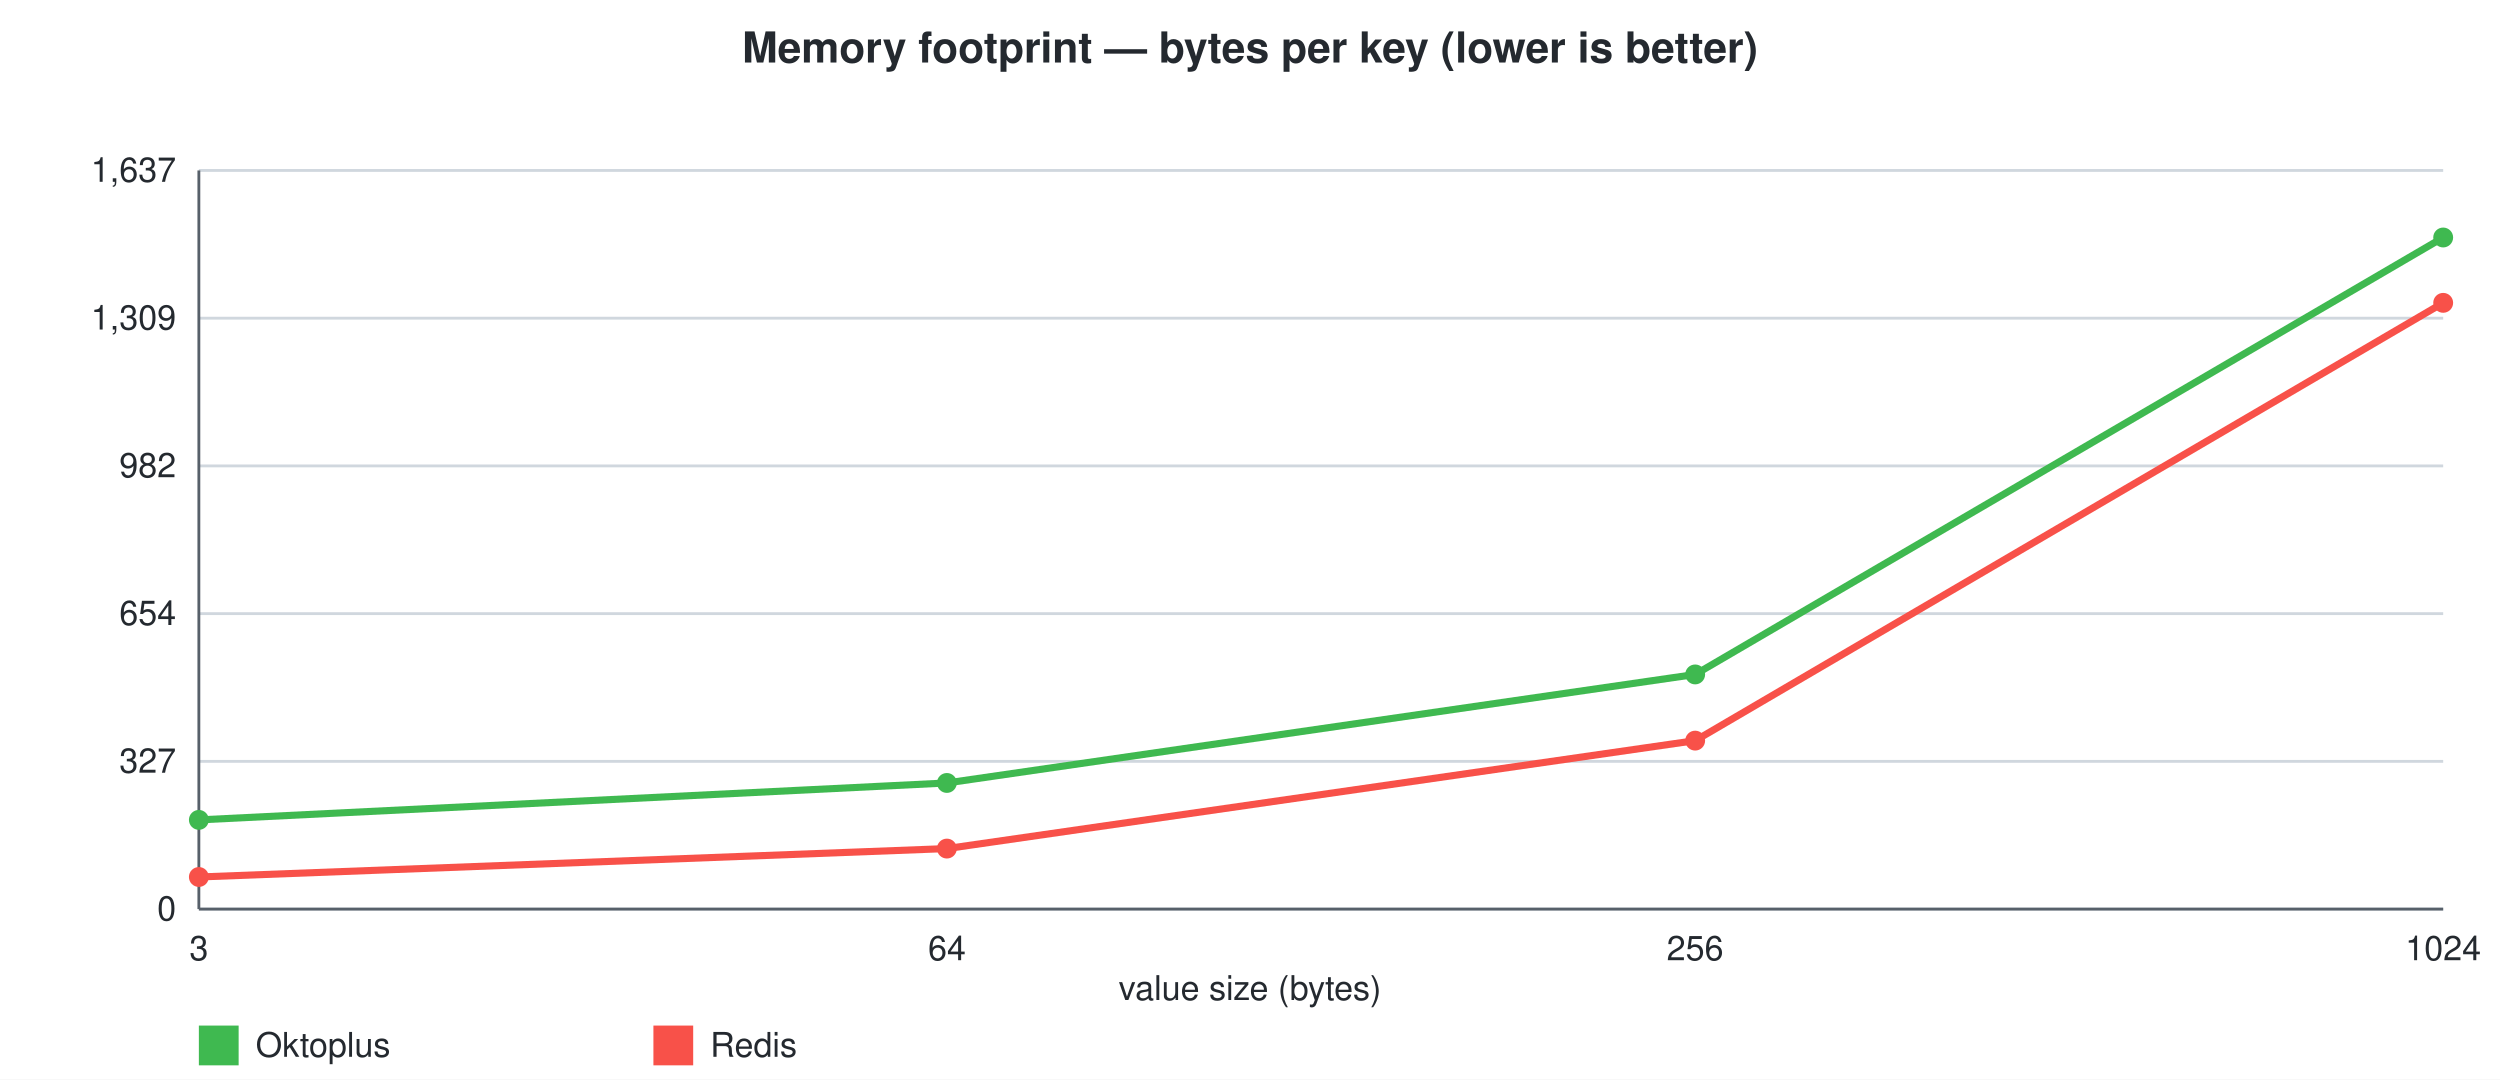
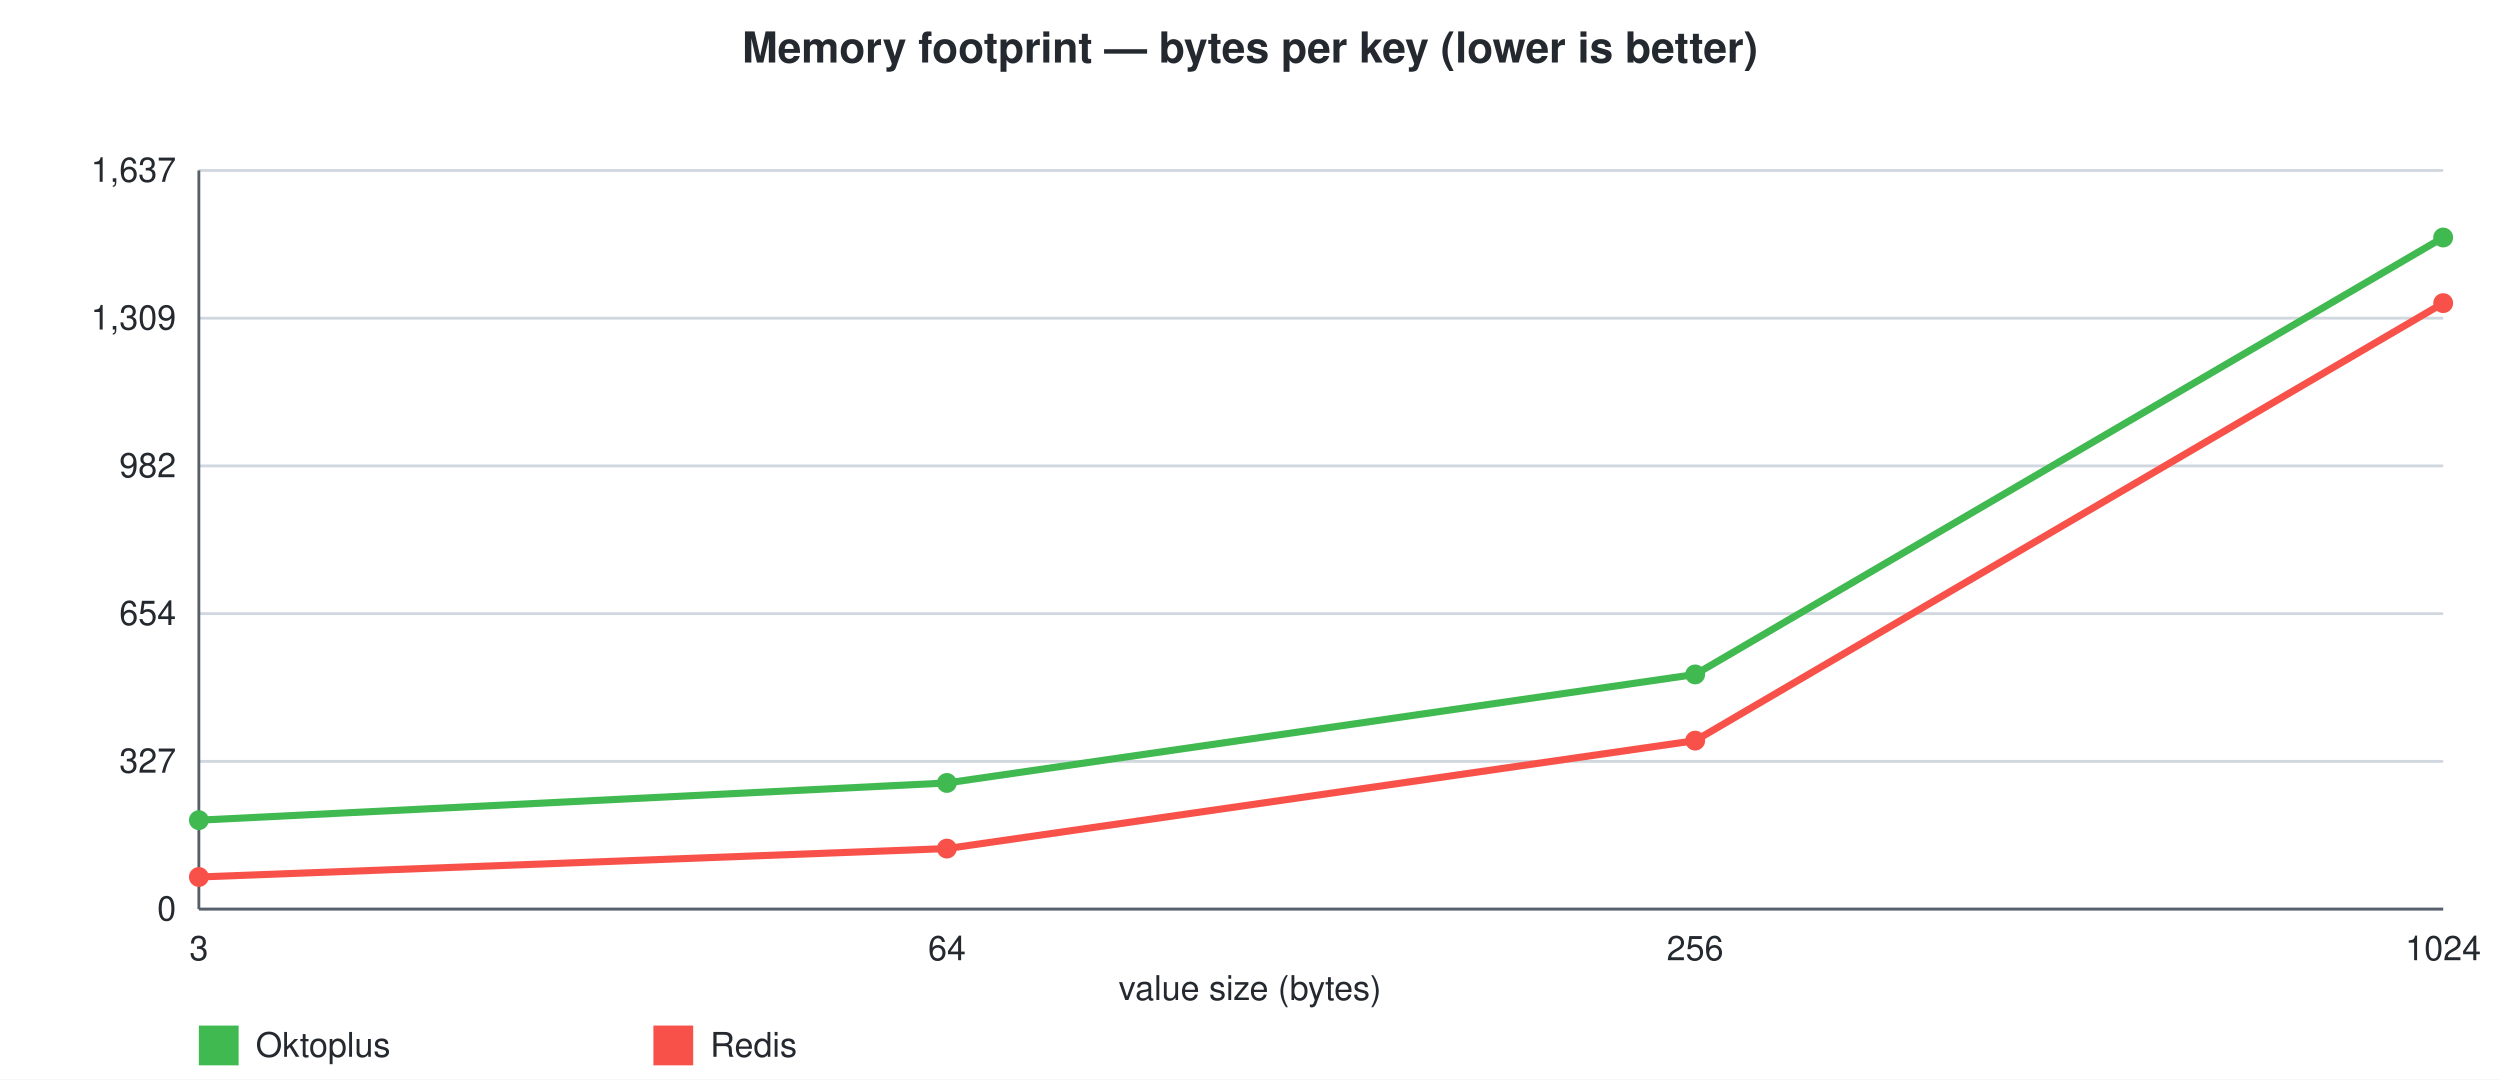
<svg xmlns="http://www.w3.org/2000/svg" width="880" height="380" viewBox="0 0 880 380" font-family="-apple-system, Segoe UI, Helvetica, Arial, sans-serif" font-size="12">
  <rect width="880" height="380" fill="#ffffff" />
  <text x="440.0" y="22" text-anchor="middle" fill="#24292f" font-size="15" font-weight="600">Memory footprint — bytes per key (lower is better)</text>
  <line x1="70" y1="320.0" x2="860" y2="320.0" stroke="#d0d7de" stroke-width="1" />
  <text x="62" y="324.0" text-anchor="end" fill="#24292f">0</text>
  <line x1="70" y1="268.0" x2="860" y2="268.0" stroke="#d0d7de" stroke-width="1" />
  <text x="62" y="272.0" text-anchor="end" fill="#24292f">327</text>
  <line x1="70" y1="216.0" x2="860" y2="216.0" stroke="#d0d7de" stroke-width="1" />
  <text x="62" y="220.0" text-anchor="end" fill="#24292f">654</text>
  <line x1="70" y1="164.0" x2="860" y2="164.0" stroke="#d0d7de" stroke-width="1" />
  <text x="62" y="168.0" text-anchor="end" fill="#24292f">982</text>
  <line x1="70" y1="112.0" x2="860" y2="112.0" stroke="#d0d7de" stroke-width="1" />
  <text x="62" y="116.0" text-anchor="end" fill="#24292f">1,309</text>
  <line x1="70" y1="60.0" x2="860" y2="60.0" stroke="#d0d7de" stroke-width="1" />
  <text x="62" y="64.0" text-anchor="end" fill="#24292f">1,637</text>
  <line x1="70" y1="60" x2="70" y2="320" stroke="#57606a" stroke-width="1" />
  <line x1="70" y1="320" x2="860" y2="320" stroke="#57606a" stroke-width="1" />
  <text x="70.0" y="338" text-anchor="middle" fill="#24292f">3</text>
  <text x="333.333" y="338" text-anchor="middle" fill="#24292f">64</text>
  <text x="596.667" y="338" text-anchor="middle" fill="#24292f">256</text>
  <text x="860.0" y="338" text-anchor="middle" fill="#24292f">1024</text>
  <text x="440.0" y="352" text-anchor="middle" fill="#24292f">value size (bytes)</text>
-   <polyline fill="none" stroke="#3fb950" stroke-width="2.5" points="70.0,288.6 333.3,275.6 596.7,237.4 860.0,83.6" />
-   <circle cx="70.0" cy="288.6" r="3.5" fill="#3fb950" />
+   <polyline fill="none" stroke="#3fb950" stroke-width="2.5" points="70.0,288.7 333.3,275.6 596.7,237.4 860.0,83.6" />
+   <circle cx="70.0" cy="288.7" r="3.5" fill="#3fb950" />
  <circle cx="333.3" cy="275.6" r="3.5" fill="#3fb950" />
  <circle cx="596.7" cy="237.4" r="3.5" fill="#3fb950" />
  <circle cx="860.0" cy="83.6" r="3.5" fill="#3fb950" />
-   <polyline fill="none" stroke="#f85149" stroke-width="2.5" points="70.0,308.7 333.3,298.7 596.7,260.7 860.0,106.6" />
+   <polyline fill="none" stroke="#f85149" stroke-width="2.5" points="70.0,308.7 333.3,298.7 596.7,260.7 860.0,106.7" />
  <circle cx="70.0" cy="308.7" r="3.5" fill="#f85149" />
  <circle cx="333.3" cy="298.7" r="3.5" fill="#f85149" />
  <circle cx="596.7" cy="260.7" r="3.5" fill="#f85149" />
-   <circle cx="860.0" cy="106.6" r="3.5" fill="#f85149" />
+   <circle cx="860.0" cy="106.7" r="3.5" fill="#f85149" />
  <rect x="70" y="361" width="14" height="14" fill="#3fb950" />
  <text x="90" y="372" fill="#24292f">Oktoplus</text>
  <rect x="230" y="361" width="14" height="14" fill="#f85149" />
  <text x="250" y="372" fill="#24292f">Redis</text>
</svg>
